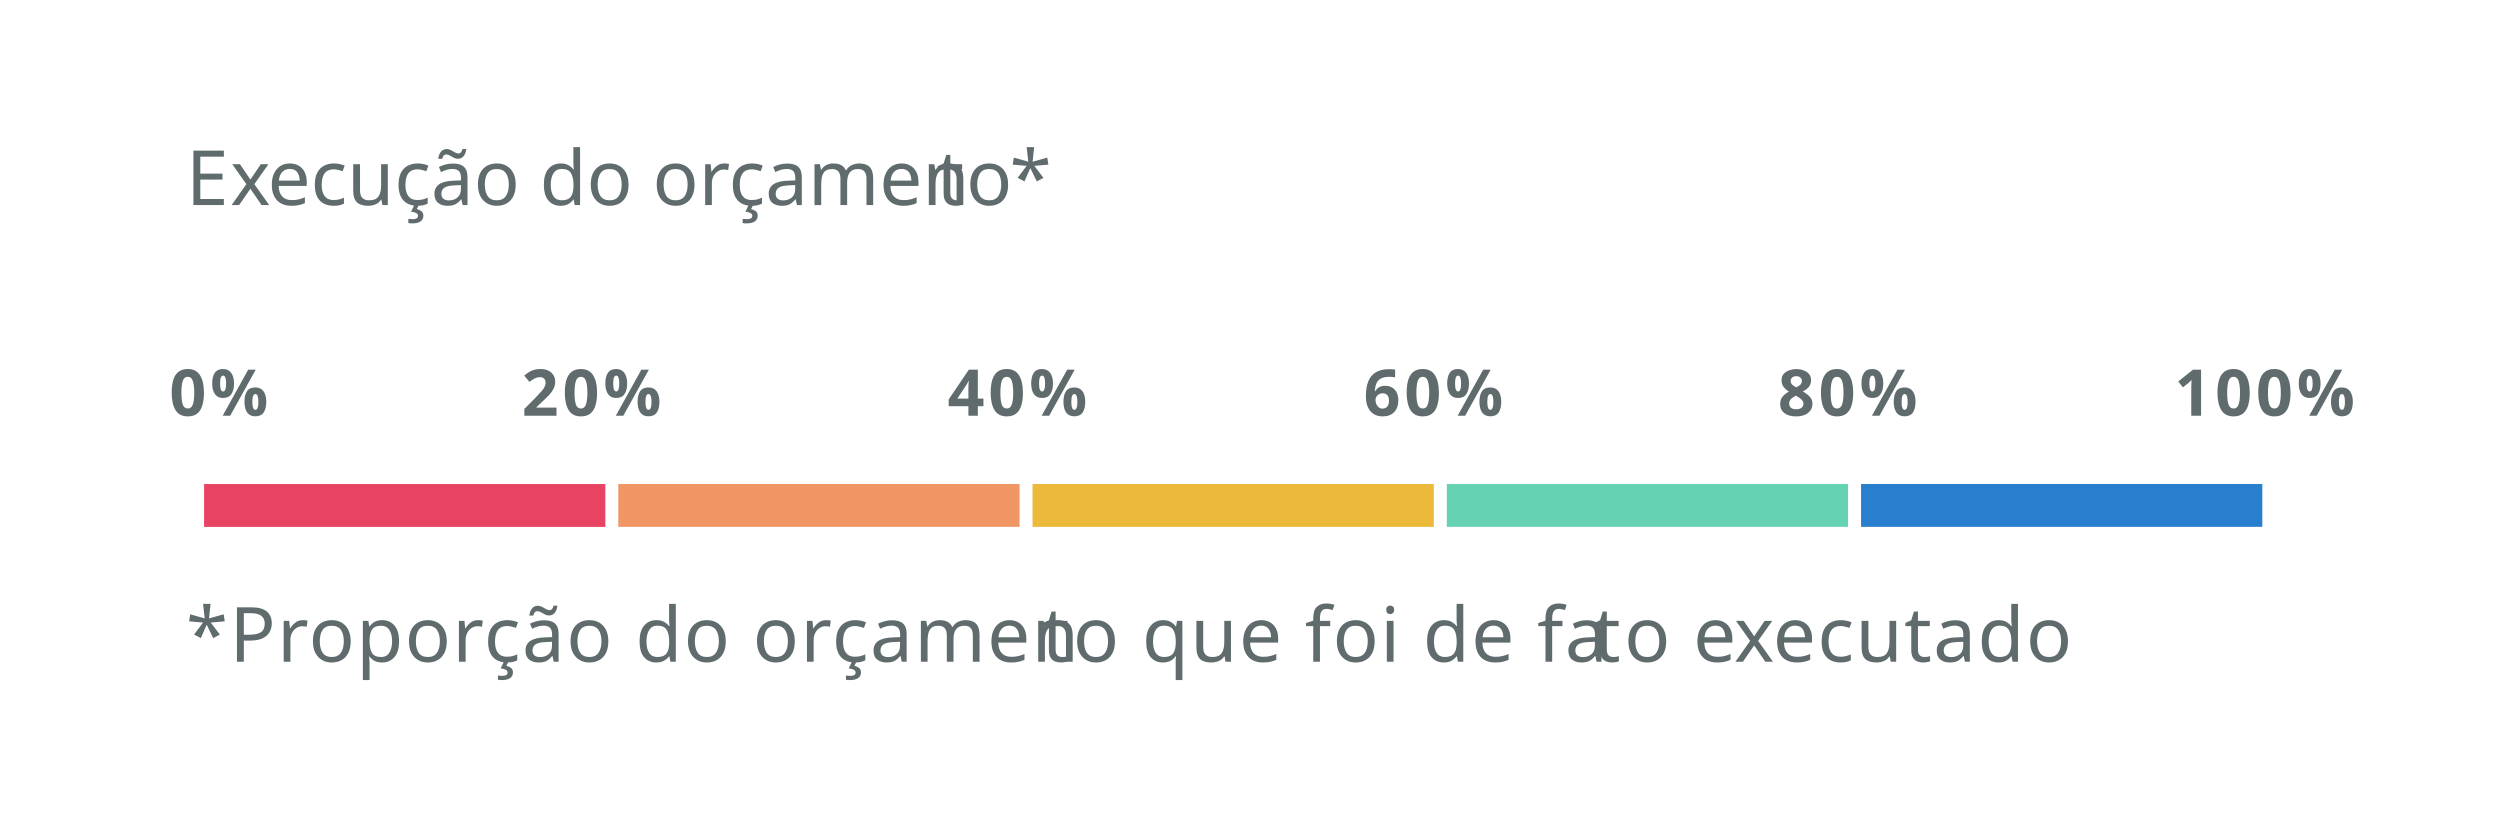
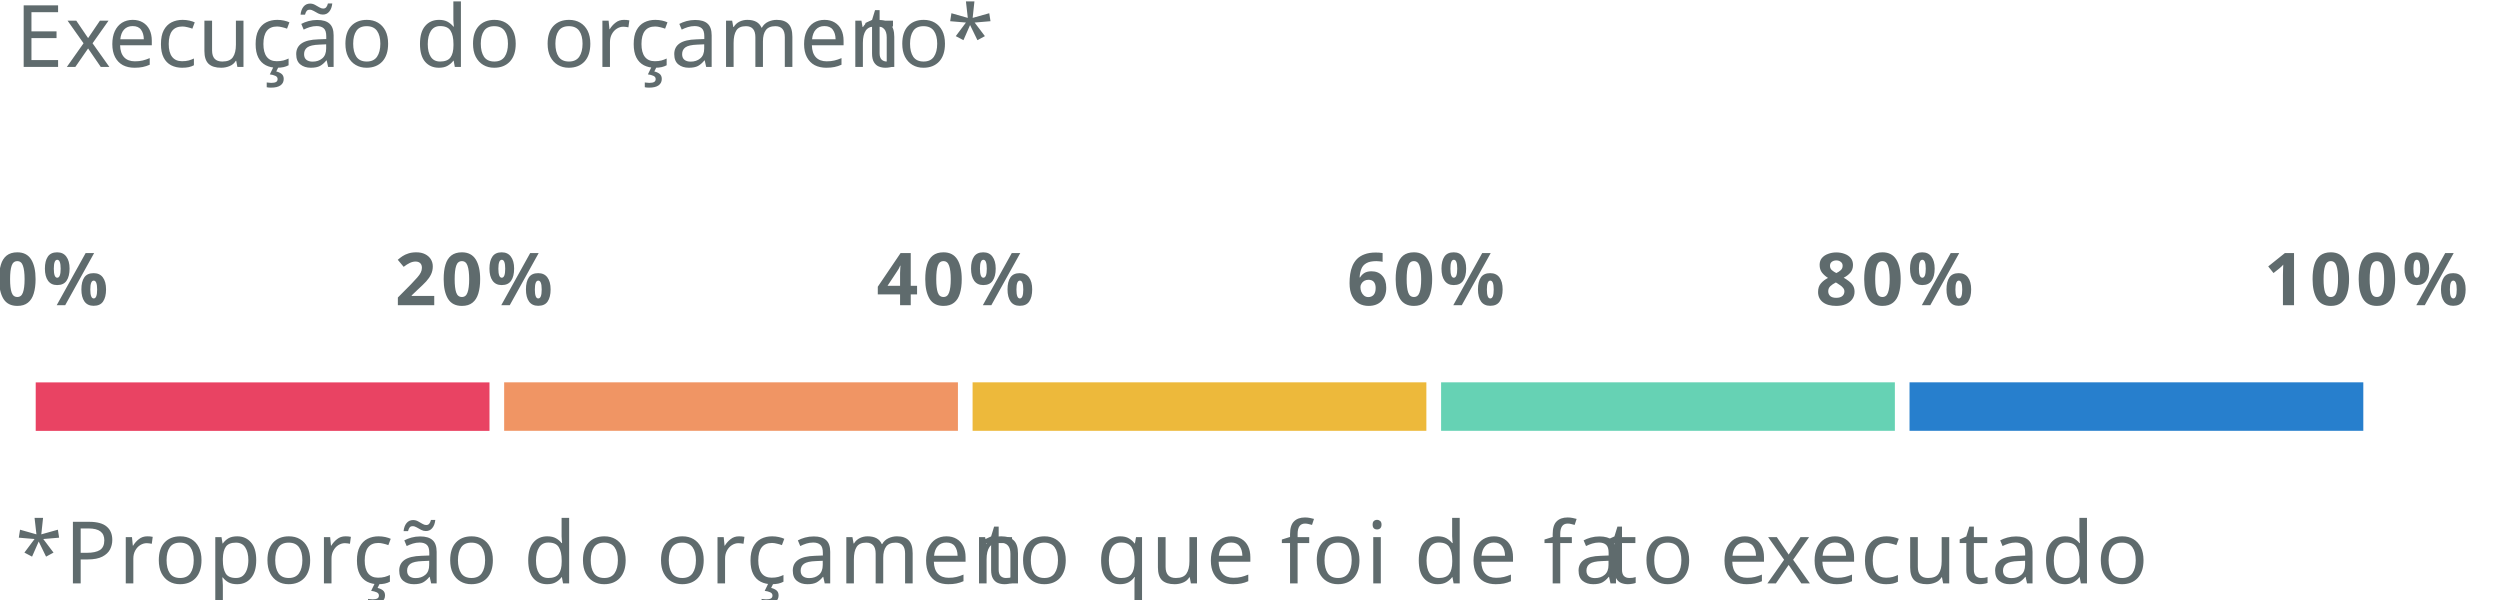
- <svg xmlns="http://www.w3.org/2000/svg" id="Camada_1" data-name="Camada 1" viewBox="0 0 426.21 141.82">
-   <defs>
-     <style>.cls-1,.cls-2,.cls-3,.cls-4,.cls-5,.cls-6,.cls-7,.cls-8,.cls-9{isolation:isolate;}.cls-2,.cls-3,.cls-4,.cls-5,.cls-6,.cls-7,.cls-8{font-size:13px;font-family:Ubuntu-Regular, Ubuntu;}.cls-2,.cls-3,.cls-4,.cls-5,.cls-6,.cls-7,.cls-8,.cls-9{fill:#5f6b6d;}.cls-2{letter-spacing:0.01em;}.cls-3{letter-spacing:-0.02em;}.cls-5{letter-spacing:-0.01em;}.cls-6{letter-spacing:0.02em;}.cls-7{letter-spacing:0.01em;}.cls-8{letter-spacing:0.02em;}.cls-9{font-size:11px;font-family:Nunito-Bold, Nunito;font-weight:700;letter-spacing:0.06em;}.cls-10{fill:#e94363;}.cls-11{fill:#66d2b4;}.cls-12{fill:#277fcd;}.cls-13{fill:#edb93b;}.cls-14{fill:#f09564;}</style>
+ <svg xmlns="http://www.w3.org/2000/svg" id="Camada_1" data-name="Camada 1" viewBox="0 0 376.891 90.405" version="1.1" width="376.891" height="90.405">
+   <defs id="defs4">
+     <style id="style2">.cls-1,.cls-2,.cls-3,.cls-4,.cls-5,.cls-6,.cls-7,.cls-8,.cls-9{isolation:isolate;}.cls-2,.cls-3,.cls-4,.cls-5,.cls-6,.cls-7,.cls-8{font-size:13px;font-family:Ubuntu-Regular, Ubuntu;}.cls-2,.cls-3,.cls-4,.cls-5,.cls-6,.cls-7,.cls-8,.cls-9{fill:#5f6b6d;}.cls-2{letter-spacing:0.01em;}.cls-3{letter-spacing:-0.02em;}.cls-5{letter-spacing:-0.01em;}.cls-6{letter-spacing:0.02em;}.cls-7{letter-spacing:0.01em;}.cls-8{letter-spacing:0.02em;}.cls-9{font-size:11px;font-family:Nunito-Bold, Nunito;font-weight:700;letter-spacing:0.06em;}.cls-10{fill:#e94363;}.cls-11{fill:#66d2b4;}.cls-12{fill:#277fcd;}.cls-13{fill:#edb93b;}.cls-14{fill:#f09564;}</style>
  </defs>
-   <g class="cls-1">
-     <text class="cls-2" transform="translate(31.71 34.96)">E</text>
-     <text class="cls-3" transform="translate(39.25 34.96)">x</text>
-     <text class="cls-4" transform="translate(45.62 34.96)">ecução do orçamen</text>
-     <text class="cls-5" transform="translate(159.67 34.96)">t</text>
-     <text class="cls-3" transform="translate(164.71 34.96)">o</text>
-     <text class="cls-4" transform="translate(172.12 34.96)">*</text>
+   <g class="cls-1" id="g20" style="isolation:isolate" transform="translate(-29.40637,-24.872)">
+     <text class="cls-2" transform="translate(31.71,34.96)" id="text8" style="font-size:13px;font-family:Ubuntu-Regular, Ubuntu;letter-spacing:0.01em;isolation:isolate;fill:#5f6b6d">E</text>
+     <text class="cls-3" transform="translate(39.25,34.96)" id="text10" style="font-size:13px;font-family:Ubuntu-Regular, Ubuntu;letter-spacing:-0.02em;isolation:isolate;fill:#5f6b6d">x</text>
+     <text class="cls-4" transform="translate(45.62,34.96)" id="text12" style="font-size:13px;font-family:Ubuntu-Regular, Ubuntu;isolation:isolate;fill:#5f6b6d">ecução do orçamen</text>
+     <text class="cls-5" transform="translate(159.67,34.96)" id="text14" style="font-size:13px;font-family:Ubuntu-Regular, Ubuntu;letter-spacing:-0.01em;isolation:isolate;fill:#5f6b6d">t</text>
+     <text class="cls-3" transform="translate(164.71,34.96)" id="text16" style="font-size:13px;font-family:Ubuntu-Regular, Ubuntu;letter-spacing:-0.02em;isolation:isolate;fill:#5f6b6d">o</text>
+     <text class="cls-4" transform="translate(172.12,34.96)" id="text18" style="font-size:13px;font-family:Ubuntu-Regular, Ubuntu;isolation:isolate;fill:#5f6b6d">*</text>
  </g>
-   <g class="cls-1">
-     <text class="cls-6" transform="translate(31.71 112.82)">*Proporção do orçamen</text>
-     <text class="cls-7" transform="translate(177.62 112.82)">t</text>
-     <text class="cls-6" transform="translate(182.92 112.82)">o que foi de fa</text>
-     <text class="cls-7" transform="translate(271.59 112.82)">t</text>
-     <text class="cls-6" transform="translate(276.9 112.82)">o e</text>
-     <text class="cls-4" transform="translate(295.62 112.82)">x</text>
-     <text class="cls-8" transform="translate(302.25 112.82)">ecutado</text>
+   <g class="cls-1" id="g36" style="isolation:isolate" transform="translate(-29.40637,-24.872)">
+     <text class="cls-6" transform="translate(31.71,112.82)" id="text22" style="font-size:13px;font-family:Ubuntu-Regular, Ubuntu;letter-spacing:0.02em;isolation:isolate;fill:#5f6b6d">*Proporção do orçamen</text>
+     <text class="cls-7" transform="translate(177.62,112.82)" id="text24" style="font-size:13px;font-family:Ubuntu-Regular, Ubuntu;letter-spacing:0.01em;isolation:isolate;fill:#5f6b6d">t</text>
+     <text class="cls-6" transform="translate(182.92,112.82)" id="text26" style="font-size:13px;font-family:Ubuntu-Regular, Ubuntu;letter-spacing:0.02em;isolation:isolate;fill:#5f6b6d">o que foi de fa</text>
+     <text class="cls-7" transform="translate(271.59,112.82)" id="text28" style="font-size:13px;font-family:Ubuntu-Regular, Ubuntu;letter-spacing:0.01em;isolation:isolate;fill:#5f6b6d">t</text>
+     <text class="cls-6" transform="translate(276.9,112.82)" id="text30" style="font-size:13px;font-family:Ubuntu-Regular, Ubuntu;letter-spacing:0.02em;isolation:isolate;fill:#5f6b6d">o e</text>
+     <text class="cls-4" transform="translate(295.62,112.82)" id="text32" style="font-size:13px;font-family:Ubuntu-Regular, Ubuntu;isolation:isolate;fill:#5f6b6d">x</text>
+     <text class="cls-8" transform="translate(302.25,112.82)" id="text34" style="font-size:13px;font-family:Ubuntu-Regular, Ubuntu;letter-spacing:0.02em;isolation:isolate;fill:#5f6b6d">ecutado</text>
  </g>
-   <text class="cls-9" transform="translate(28.88 70.88)">0%</text>
-   <text class="cls-9" transform="translate(88.95 70.88)">20%</text>
-   <text class="cls-9" transform="translate(161.55 70.88)">40%</text>
-   <text class="cls-9" transform="translate(232.47 70.88)">60%</text>
-   <text class="cls-9" transform="translate(303.1 70.88)">80%</text>
-   <text class="cls-9" transform="translate(370.7 70.88)">100%</text>
-   <rect class="cls-10" x="34.79" y="82.52" width="68.41" height="7.31" />
-   <rect class="cls-11" x="246.66" y="82.51" width="68.41" height="7.31" />
-   <rect class="cls-12" x="317.28" y="82.51" width="68.41" height="7.31" />
-   <rect class="cls-13" x="176.03" y="82.51" width="68.41" height="7.31" />
-   <rect class="cls-14" x="105.41" y="82.51" width="68.41" height="7.31" />
+   <text class="cls-9" id="text38" style="font-weight:700;font-size:11px;font-family:Nunito-Bold, Nunito;letter-spacing:0.06em;isolation:isolate;fill:#5f6b6d" x="-0.526" y="46.008">0%</text>
+   <text class="cls-9" id="text40" style="font-weight:700;font-size:11px;font-family:Nunito-Bold, Nunito;letter-spacing:0.06em;isolation:isolate;fill:#5f6b6d" x="59.544" y="46.008">20%</text>
+   <text class="cls-9" id="text42" style="font-weight:700;font-size:11px;font-family:Nunito-Bold, Nunito;letter-spacing:0.06em;isolation:isolate;fill:#5f6b6d" x="132.144" y="46.008">40%</text>
+   <text class="cls-9" id="text44" style="font-weight:700;font-size:11px;font-family:Nunito-Bold, Nunito;letter-spacing:0.06em;isolation:isolate;fill:#5f6b6d" x="203.064" y="46.008">60%</text>
+   <text class="cls-9" id="text46" style="font-weight:700;font-size:11px;font-family:Nunito-Bold, Nunito;letter-spacing:0.06em;isolation:isolate;fill:#5f6b6d" x="273.694" y="46.008">80%</text>
+   <text class="cls-9" id="text48" style="font-weight:700;font-size:11px;font-family:Nunito-Bold, Nunito;letter-spacing:0.06em;isolation:isolate;fill:#5f6b6d" x="341.294" y="46.008">100%</text>
+   <rect class="cls-10" x="5.384" y="57.648" width="68.41" height="7.31" id="rect50" style="fill:#e94363" />
+   <rect class="cls-11" x="217.254" y="57.638" width="68.41" height="7.31" id="rect52" style="fill:#66d2b4" />
+   <rect class="cls-12" x="287.874" y="57.638" width="68.41" height="7.31" id="rect54" style="fill:#277fcd" />
+   <rect class="cls-13" x="146.624" y="57.638" width="68.41" height="7.31" id="rect56" style="fill:#edb93b" />
+   <rect class="cls-14" x="76.004" y="57.638" width="68.41" height="7.31" id="rect58" style="fill:#f09564" />
</svg>
